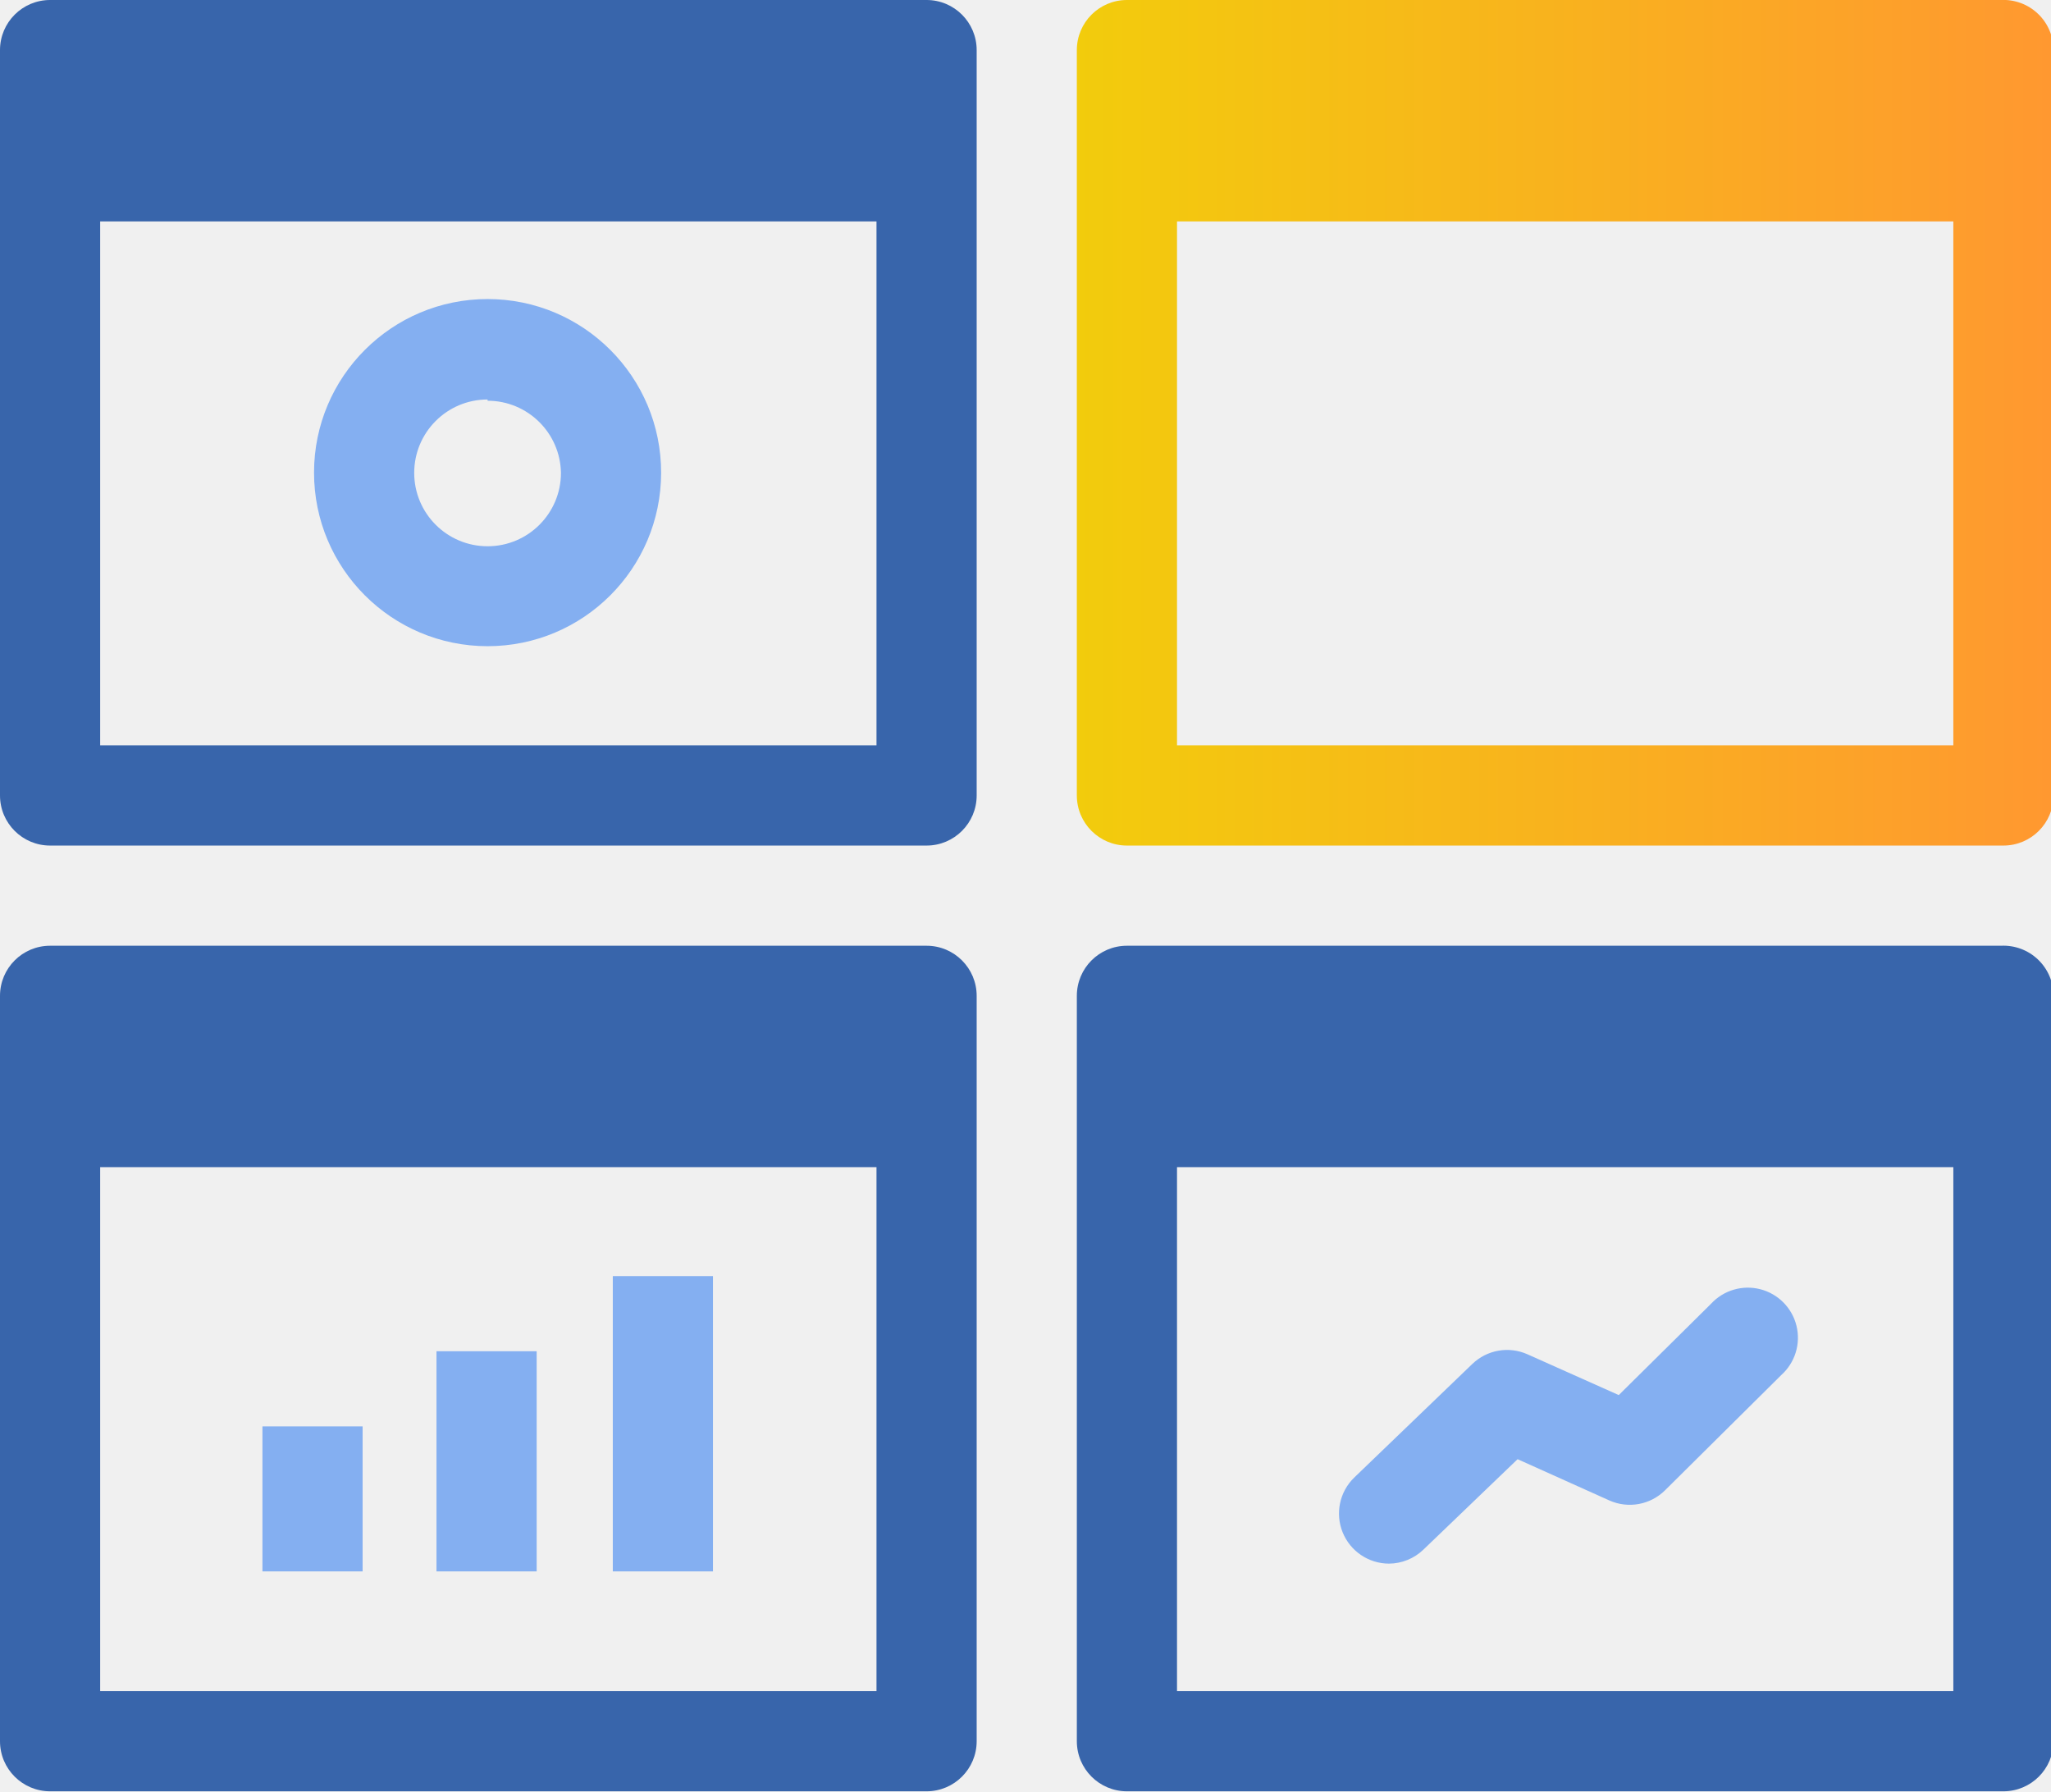
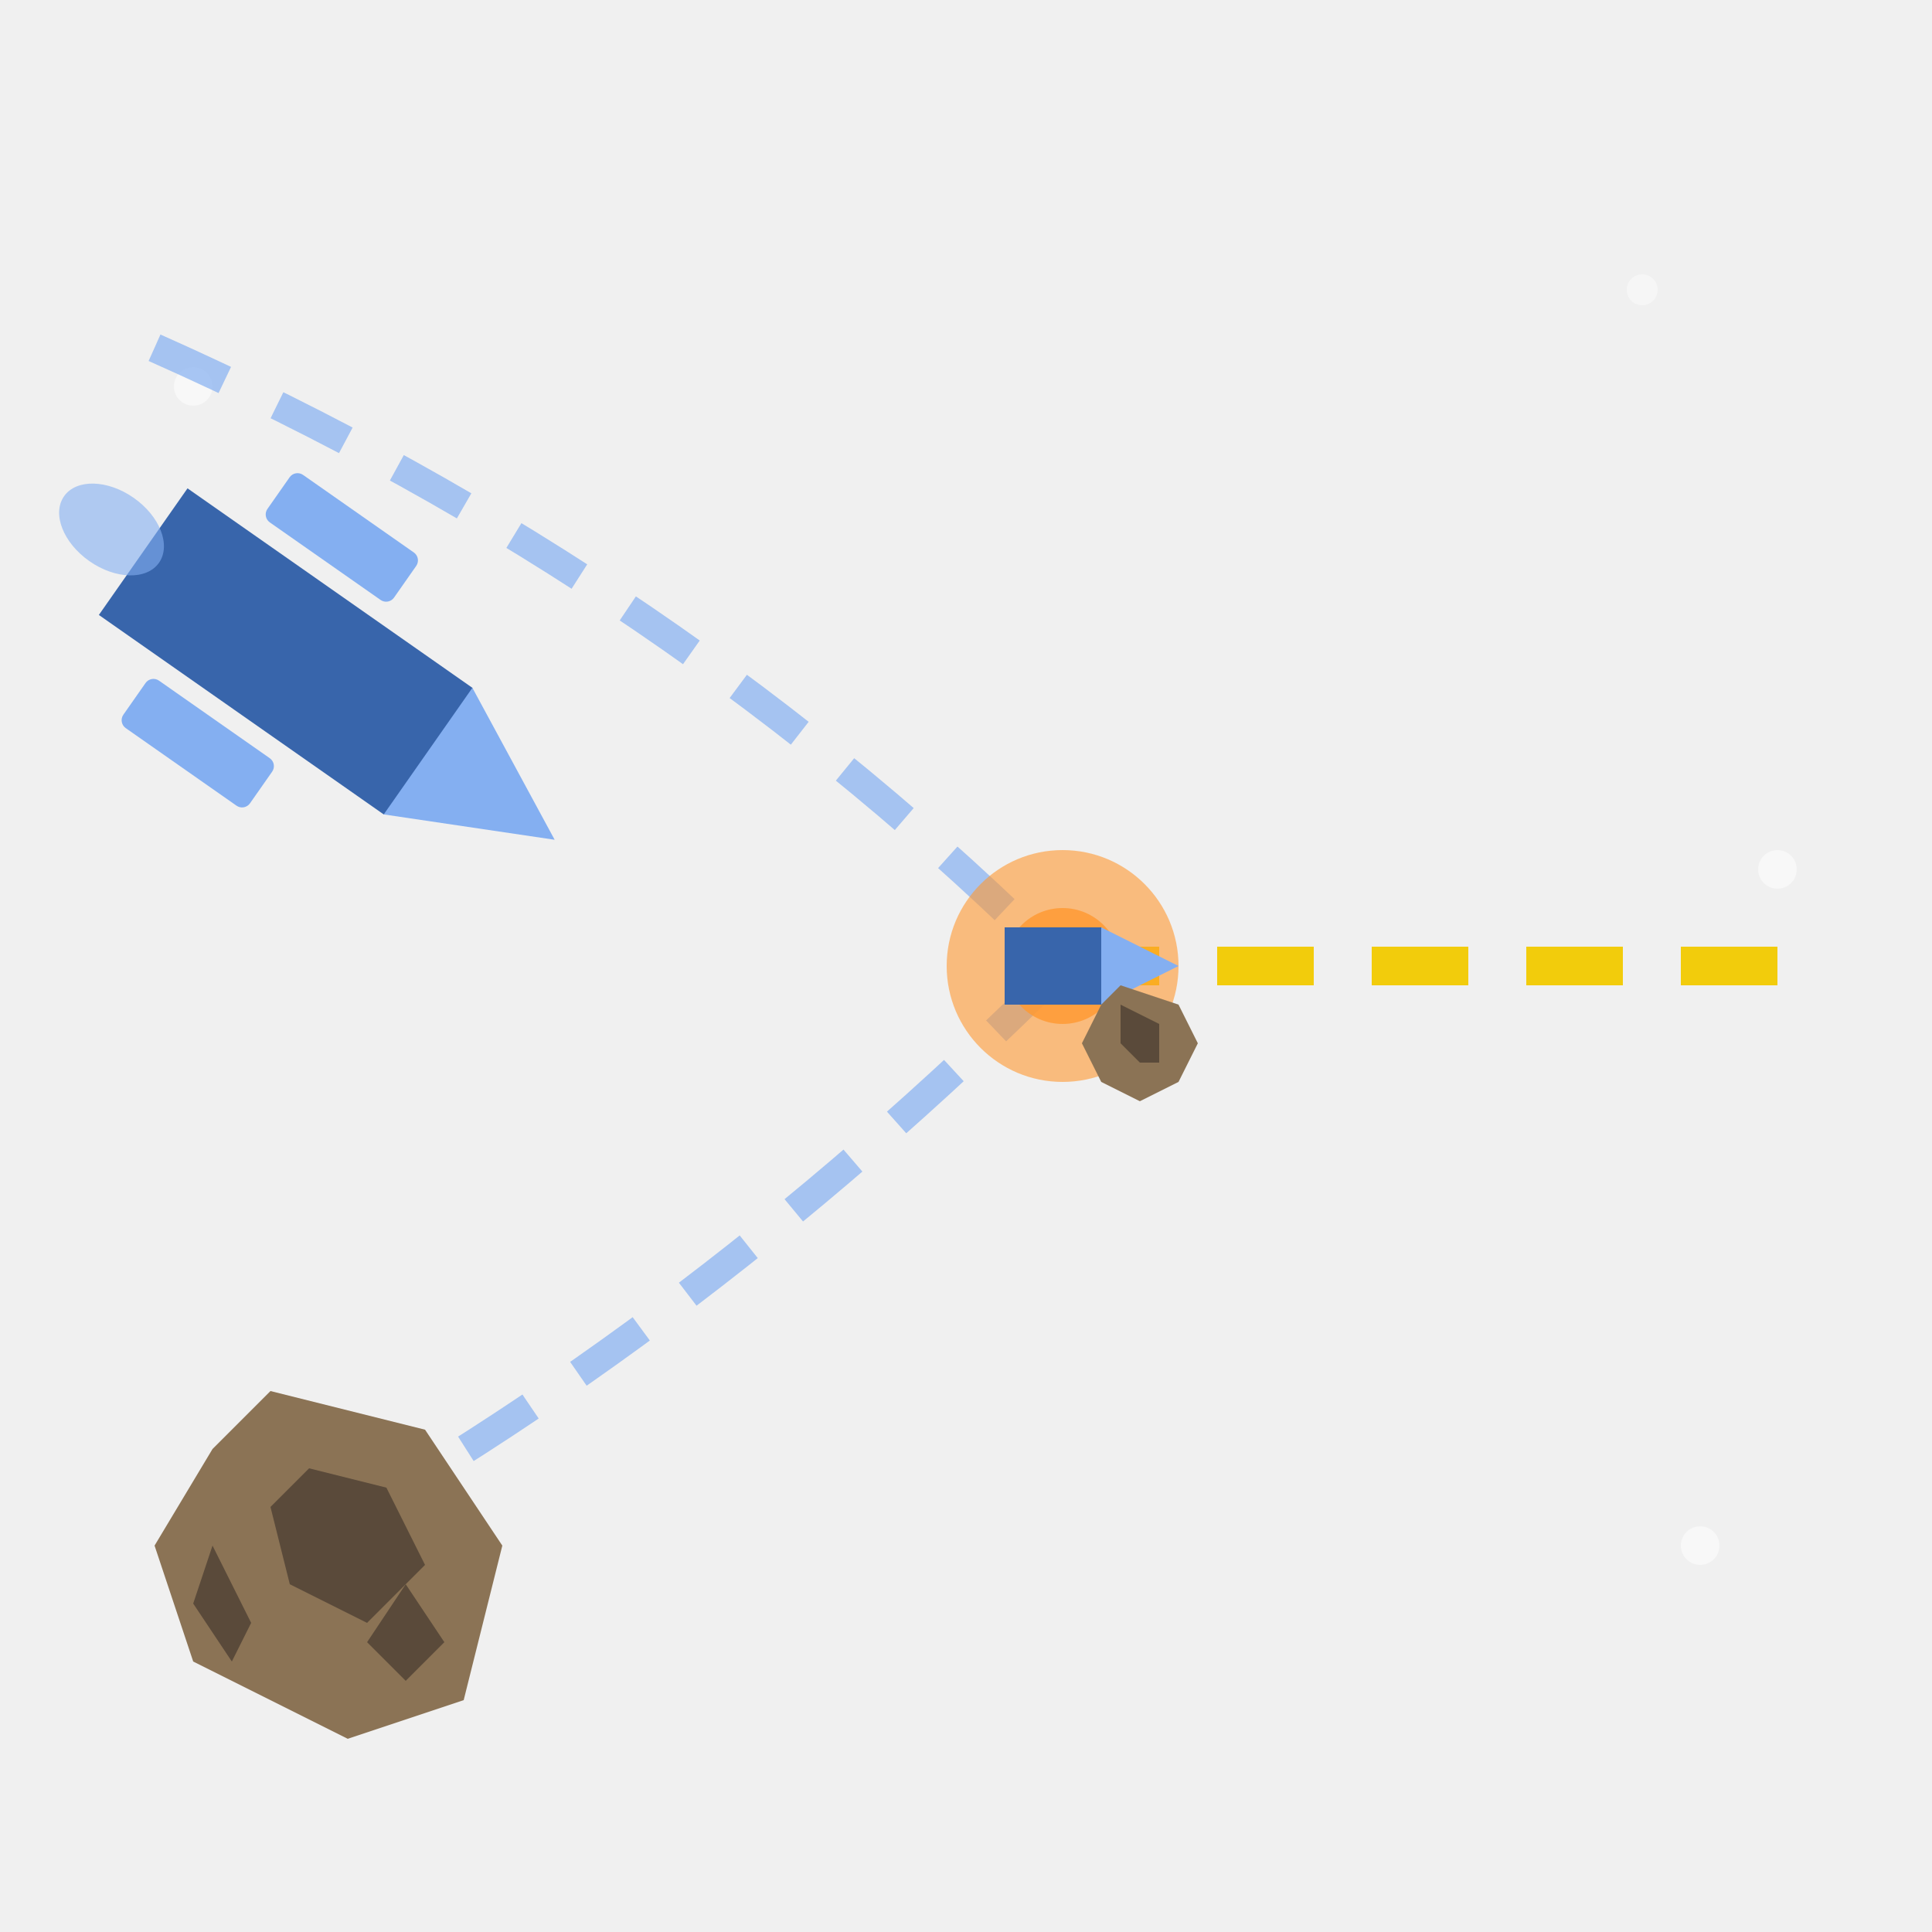
- <svg xmlns="http://www.w3.org/2000/svg" viewBox="0 0 81.9 71.52">
+ <svg xmlns="http://www.w3.org/2000/svg" viewBox="0 0 100 100">
  <defs>
-     <style>.cls-1{fill:#84aff1;}.cls-2{fill:#3865ab;}.cls-3{fill:url(#linear-gradient);}</style>
-     <linearGradient id="linear-gradient" x1="42.95" y1="16.88" x2="81.9" y2="16.88" gradientUnits="userSpaceOnUse">
-       <stop offset="0" stop-color="#f2cc0c" />
-       <stop offset="1" stop-color="#ff9830" />
-     </linearGradient>
+     <style>
+       .spacecraft { fill: #3865ab; }
+       .spacecraft-accent { fill: #84aff1; }
+       .asteroid { fill: #8b7355; }
+       .asteroid-dark { fill: #5a4a3a; }
+       .trajectory { fill: none; stroke: #84aff1; stroke-width: 1.5; stroke-dasharray: 4,3; opacity: 0.7; }
+       .trajectory-merged { fill: none; stroke: #f2cc0c; stroke-width: 2; stroke-dasharray: 5,3; }
+       .glow { fill: #ff9830; opacity: 0.6; }
+     </style>
  </defs>
-   <g id="Layer_2" data-name="Layer 2">
-     <g id="Layer_1-2" data-name="Layer 1">
-       <path class="cls-1" d="M55.46,62.43A2,2,0,0,1,54.07,59l4.72-4.54a2,2,0,0,1,2.2-.39l3.65,1.63,3.68-3.64a2,2,0,1,1,2.81,2.84l-4.64,4.6a2,2,0,0,1-2.22.41L60.6,58.26l-3.76,3.61A2,2,0,0,1,55.46,62.43Z" />
-       <path class="cls-2" d="M37,0H2A2,2,0,0,0,0,2V31.76a2,2,0,0,0,2,2H37a2,2,0,0,0,2-2V2A2,2,0,0,0,37,0ZM4,29.76V8.84H35V29.76Z" />
-       <path class="cls-3" d="M79.9,0H45a2,2,0,0,0-2,2V31.76a2,2,0,0,0,2,2h35a2,2,0,0,0,2-2V2A2,2,0,0,0,79.9,0ZM47,29.76V8.84h31V29.76Z" />
-       <path class="cls-2" d="M37,37.76H2a2,2,0,0,0-2,2V69.52a2,2,0,0,0,2,2H37a2,2,0,0,0,2-2V39.76A2,2,0,0,0,37,37.76ZM4,67.52V46.6H35V67.52Z" />
-       <path class="cls-2" d="M79.9,37.76H45a2,2,0,0,0-2,2V69.52a2,2,0,0,0,2,2h35a2,2,0,0,0,2-2V39.76A2,2,0,0,0,79.9,37.76ZM47,67.52V46.6h31V67.52Z" />
-       <rect class="cls-1" x="10.48" y="56.95" width="4" height="5.79" />
-       <rect class="cls-1" x="17.43" y="53.95" width="4" height="8.79" />
-       <rect class="cls-1" x="24.47" y="50.95" width="4" height="11.79" />
-       <path class="cls-1" d="M19.47,25.8a6.93,6.93,0,1,1,6.93-6.92A6.93,6.93,0,0,1,19.47,25.8Zm0-9.85a2.93,2.93,0,1,0,2.93,2.93A2.93,2.93,0,0,0,19.47,16Z" />
-     </g>
+   <circle cx="10" cy="20" r="1" fill="#fff" opacity="0.5" />
+   <circle cx="85" cy="15" r="0.8" fill="#fff" opacity="0.4" />
+   <circle cx="92" cy="45" r="1" fill="#fff" opacity="0.5" />
+   <circle cx="15" cy="75" r="0.8" fill="#fff" opacity="0.4" />
+   <circle cx="88" cy="80" r="1" fill="#fff" opacity="0.5" />
+   <path class="trajectory" d="M 8 18 Q 35 30, 55 50" />
+   <path class="trajectory" d="M 12 82 Q 35 70, 55 50" />
+   <path class="trajectory-merged" d="M 55 50 Q 72 50, 95 50" />
+   <circle class="glow" cx="55" cy="50" r="6" />
+   <circle cx="55" cy="50" r="3" fill="#ff9830" opacity="0.8" />
+   <g transform="translate(12, 22) rotate(35)">
+     <polygon class="spacecraft" points="0,4 18,4 22,8 18,12 0,12" />
+     <polygon class="spacecraft-accent" points="18,4 26,8 18,12" />
+     <rect class="spacecraft-accent" x="4" y="0" width="8" height="3" rx="0.5" />
+     <rect class="spacecraft-accent" x="4" y="13" width="8" height="3" rx="0.5" />
+     <ellipse cx="-2" cy="8" rx="3" ry="2" fill="#84aff1" opacity="0.6" />
+   </g>
+   <g transform="translate(8, 72)">
+     <polygon class="asteroid" points="6,0 14,2 18,8 16,16 10,18 2,14 0,8 3,3" />
+     <polygon class="asteroid-dark" points="8,4 12,5 14,9 11,12 7,10 6,6" />
+     <polygon class="asteroid-dark" points="3,8 5,12 4,14 2,11" />
+     <polygon class="asteroid-dark" points="13,10 15,13 13,15 11,13" />
+   </g>
+   <g transform="translate(52, 46)">
+     <polygon fill="#3865ab" points="0,2 5,2 7,4 5,6 0,6" />
+     <polygon fill="#84aff1" points="5,2 9,4 5,6" />
+   </g>
+   <g transform="translate(56, 51)">
+     <polygon fill="#8b7355" points="2,0 5,1 6,3 5,5 3,6 1,5 0,3 1,1" />
+     <polygon fill="#5a4a3a" points="2,1 4,2 4,4 3,4 2,3" />
  </g>
</svg>
